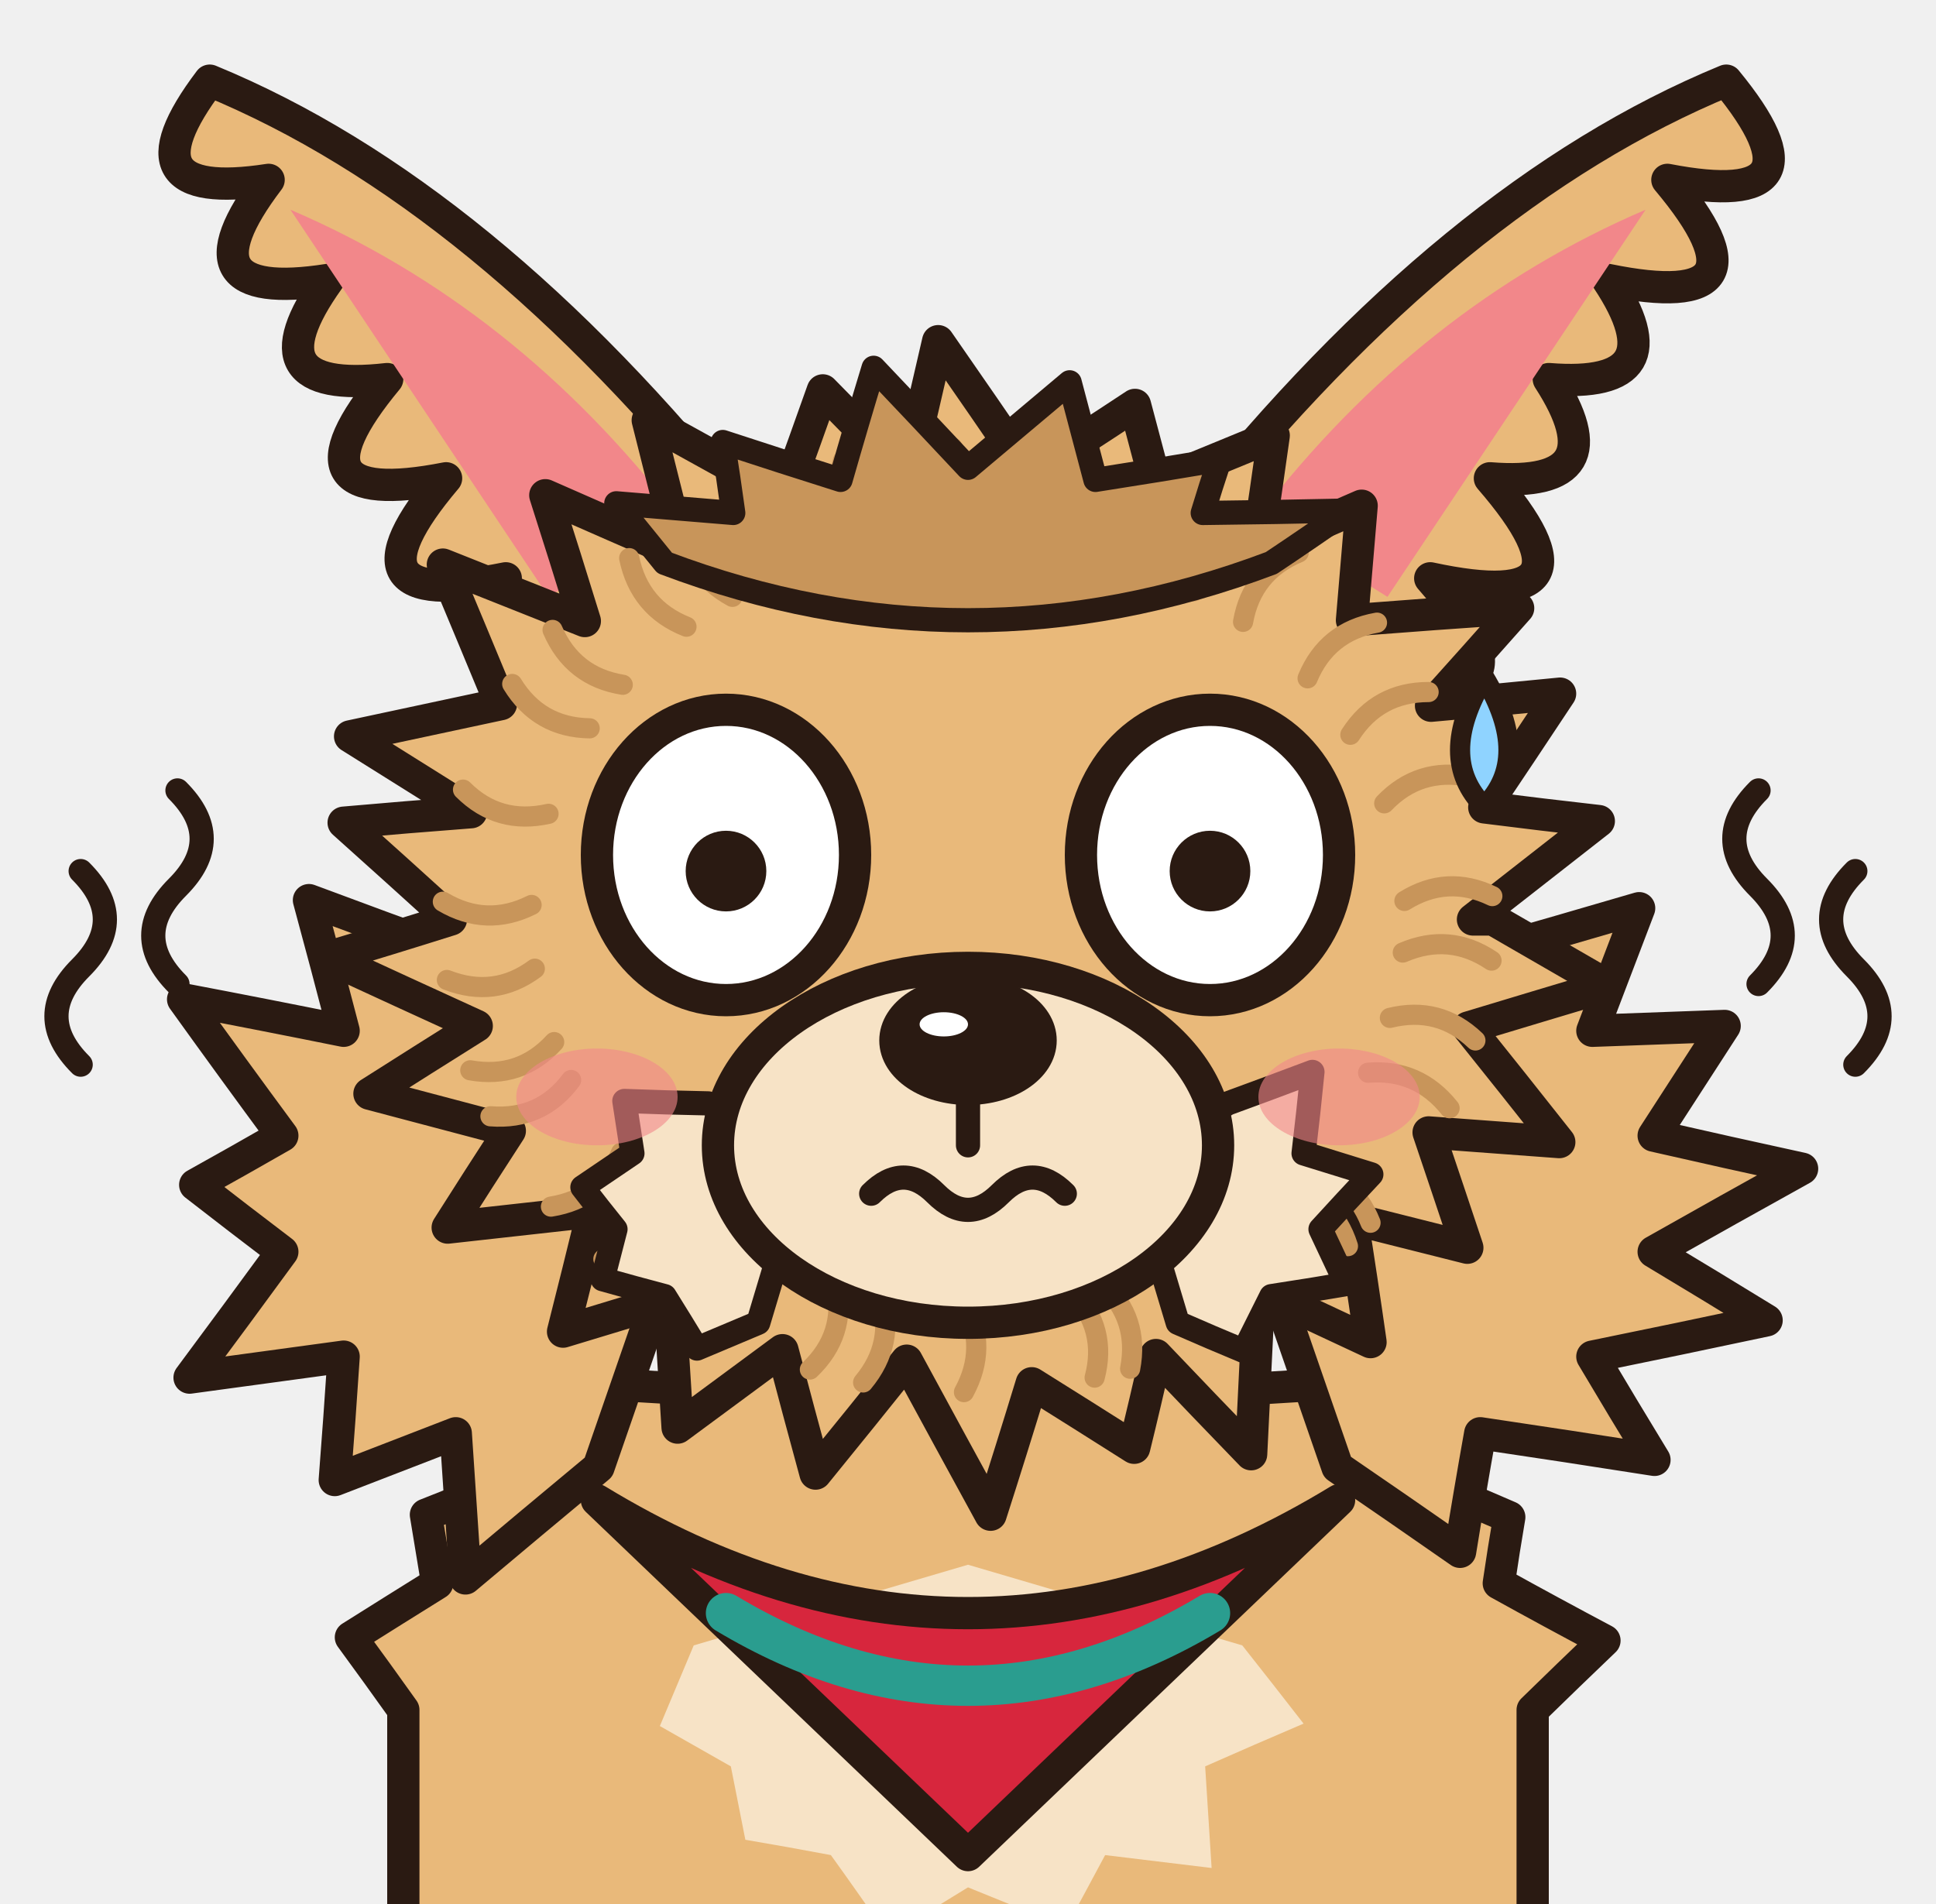
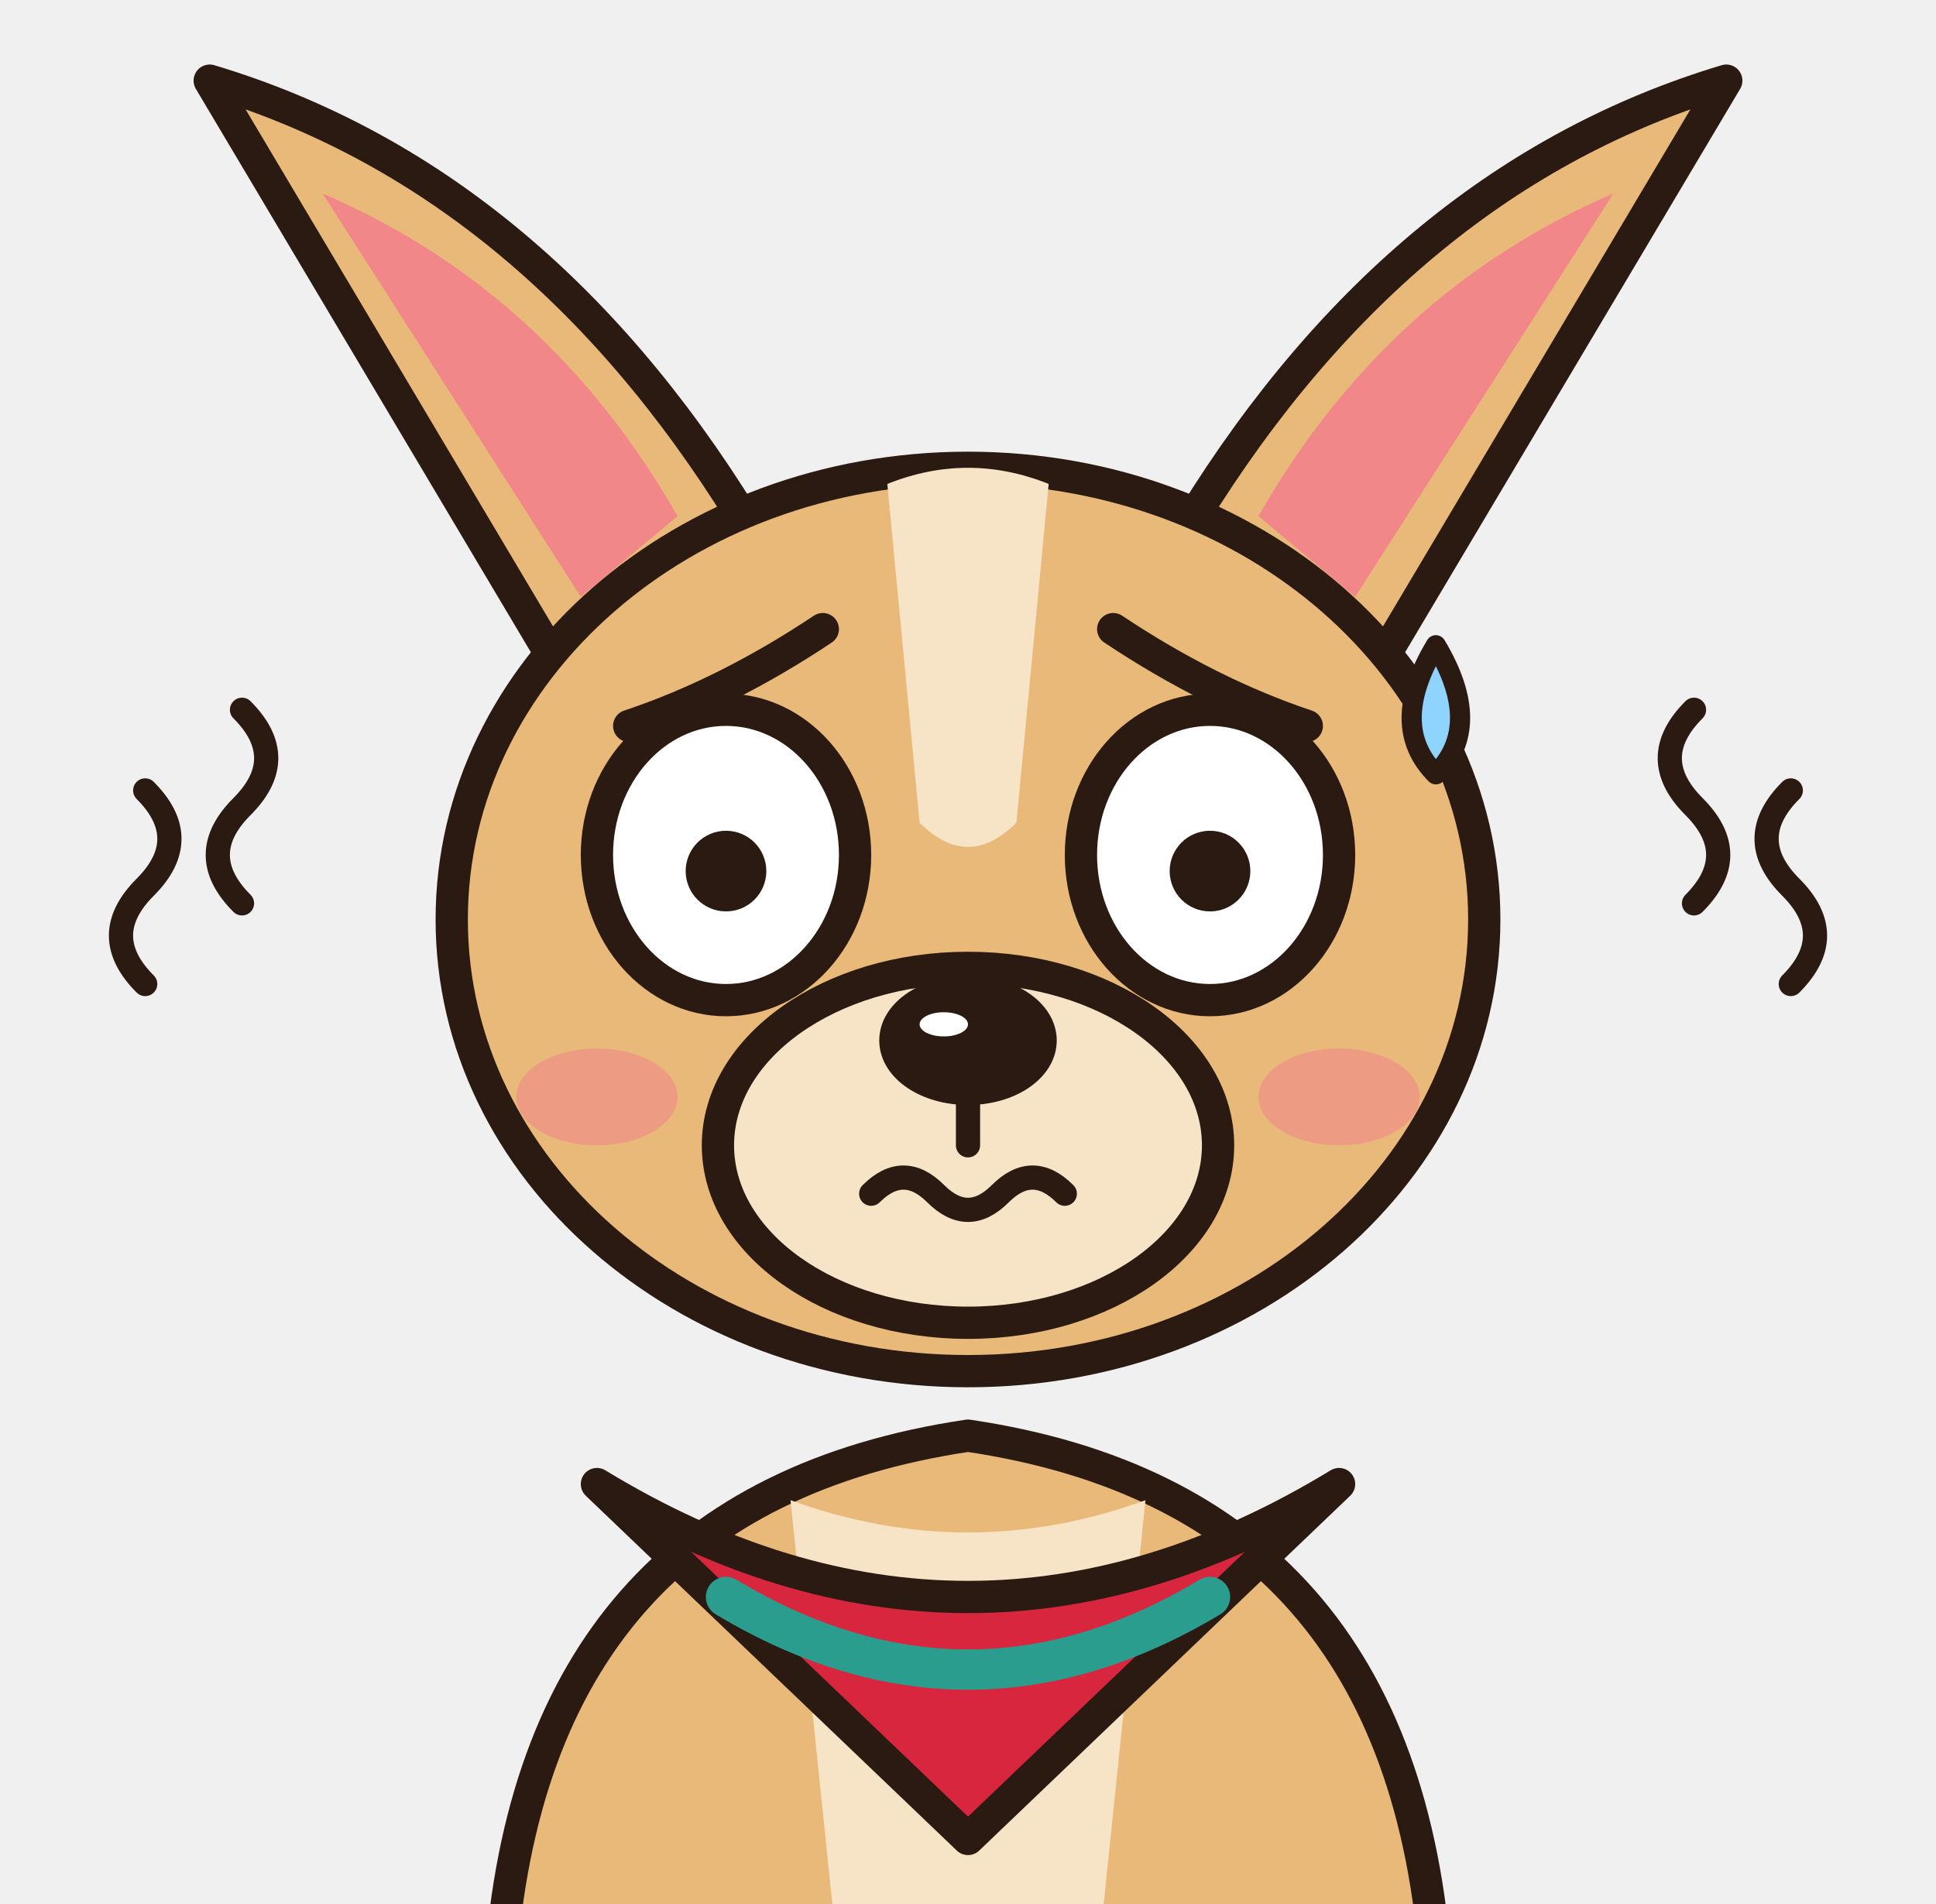
<svg xmlns="http://www.w3.org/2000/svg" xmlns:xlink="http://www.w3.org/1999/xlink" viewBox="30 28 240 236" width="960" height="944">
  <defs>
    <g id="body" stroke="#2a1a12" stroke-width="4" stroke-linejoin="round" stroke-linecap="round">
-       <path d="M80.0 240.0 Q76.8 235.5 73.5 231.0 Q78.9 227.6 84.2 224.3 Q83.5 220.1 82.8 215.8 Q89.6 213.1 96.4 210.4 Q95.6 204.7 94.8 199.0 Q104.9 199.6 115.0 200.2 Q118.7 193.2 122.5 186.3 Q130.2 190.5 137.8 194.7 Q144.5 190.7 151.2 186.6 Q156.7 190.7 162.2 194.7 Q170.0 191.1 177.9 187.6 Q181.4 193.9 185.0 200.2 Q194.8 199.6 204.7 199.0 Q204.1 204.7 203.6 210.4 Q210.4 213.2 217.1 216.1 Q216.4 220.2 215.8 224.3 Q222.3 227.9 228.9 231.4 Q224.4 235.7 220.0 240.0 L220 272 L80 272 Z" fill="#e9b97a" />
-       <path d="M184.0 232.0 Q187.8 236.8 191.6 241.7 Q185.5 244.3 179.4 247.0 Q179.8 253.3 180.2 259.6 Q173.6 258.8 167.0 258.0 Q164.6 262.5 162.2 266.9 Q156.1 264.5 150.0 262.0 Q145.1 265.0 140.1 268.1 Q136.6 263.0 133.0 258.0 Q127.7 257.0 122.4 256.1 Q121.5 251.5 120.6 247.0 Q116.2 244.5 111.8 242.0 Q113.9 237.0 116.0 232.0 L150 222 Z" fill="#f7e3c6" stroke="none" />
-       <path d="M104 214 Q150 242 196 214 L150 258 Z" fill="#d7263d" />
-       <path d="M120 228 Q150 246 180 228" fill="none" stroke="#2a9d8f" stroke-width="5" />
-       <path d="M100 112 Q83.4 113.5 92.7 99.7 Q71.1 104.1 85.3 87.3 Q64.4 91.4 78.0 75.0 Q60.5 77.0 70.7 62.7 Q51.6 65.7 63.3 50.3 Q44.5 53.2 56.0 38.0 Q90 52 122 92 Z" fill="#e9b97a" />
-       <path d="M98 102 L66 54 Q94 66 114 92 Z" fill="#f2878a" stroke="none" />
-       <path d="M200 112 Q222.3 116.9 207.3 99.7 Q229.6 104.5 214.7 87.3 Q230.8 88.6 222.0 75.0 Q238.3 76.3 229.3 62.7 Q250.8 67.1 236.7 50.3 Q257.4 54.3 244.0 38.0 Q210 52 178 92 Z" fill="#e9b97a" />
-       <path d="M202 102 L234 54 Q206 66 186 92 Z" fill="#f2878a" stroke="none" />
-       <path d="M104.2 209.9 Q95.9 216.8 87.7 223.7 Q87.1 214.7 86.5 205.7 Q79.0 208.6 71.5 211.5 Q72.1 203.8 72.6 196.2 Q63.1 197.5 53.5 198.8 Q59.3 191.0 65.0 183.2 Q59.6 179.1 54.2 174.9 Q59.6 171.9 65.0 168.8 Q58.8 160.4 52.7 151.9 Q62.7 153.8 72.6 155.8 Q70.5 147.7 68.3 139.6 Q77.4 143.0 86.5 146.3 Q88.1 140.8 89.8 135.2 Q97.0 138.7 104.2 142.1 L118 170 Z" fill="#e9b97a" />
-       <path d="M195.8 142.1 Q203.9 136.1 212.0 130.1 Q212.7 138.2 213.5 146.3 Q223.3 143.5 233.2 140.6 Q230.3 148.2 227.4 155.8 Q235.6 155.5 243.8 155.2 Q239.4 162.0 235.0 168.8 Q244.2 170.9 253.4 172.9 Q244.2 178.0 235.0 183.2 Q242.0 187.4 249.0 191.7 Q238.2 194.0 227.4 196.2 Q231.2 202.6 235.1 209.0 Q224.3 207.3 213.5 205.7 Q212.2 213.0 211.0 220.4 Q203.4 215.1 195.8 209.9 L182 170 Z" fill="#e9b97a" />
-       <path d="M215.1 142.0 Q222.2 146.1 229.3 150.2 Q220.6 152.8 212.0 155.4 Q217.7 162.5 223.3 169.6 Q215.2 169.0 207.1 168.4 Q209.5 175.5 211.9 182.7 Q204.8 180.9 197.6 179.1 Q198.8 186.7 199.9 194.4 Q193.0 191.2 186.1 187.9 Q185.6 198.1 185.1 208.3 Q179.2 202.2 173.3 196.0 Q172.0 201.8 170.6 207.5 Q164.3 203.5 157.9 199.5 Q155.4 207.7 152.8 215.8 Q147.6 206.3 142.4 196.7 Q136.8 203.7 131.1 210.7 Q129.0 203.0 127.0 195.4 Q120.5 200.2 114.0 205.0 Q113.5 197.0 113.0 189.1 Q106.4 191.1 99.8 193.1 Q101.7 185.6 103.5 178.2 Q94.5 179.2 85.5 180.2 Q89.3 174.2 93.2 168.2 Q84.5 165.9 75.8 163.6 Q82.4 159.4 89.1 155.2 Q79.9 151.0 70.6 146.7 Q78.3 144.4 85.9 142.0 Q79.3 136.0 72.6 130.0 Q80.5 129.3 88.4 128.7 Q80.9 124.0 73.4 119.3 Q82.7 117.3 92.1 115.3 Q88.5 106.6 84.9 98.0 Q93.7 101.5 102.5 105.0 Q100.1 97.2 97.6 89.4 Q106.0 93.1 114.5 96.8 Q112.4 88.4 110.3 80.1 Q118.8 84.8 127.3 89.5 Q129.7 82.9 132.0 76.4 Q137.2 81.7 142.4 87.0 Q144.4 78.6 146.3 70.3 Q152.0 78.5 157.6 86.7 Q164.2 82.5 170.7 78.2 Q172.0 83.1 173.3 88.0 Q180.6 85.0 187.9 82.0 Q186.9 89.2 185.8 96.4 Q192.3 93.5 198.8 90.7 Q198.2 97.8 197.6 104.9 Q207.9 104.1 218.2 103.4 Q212.8 109.5 207.4 115.5 Q215.4 114.8 223.4 114.0 Q218.7 121.1 214.0 128.1 Q221.1 129.0 228.2 129.8 Q220.4 135.9 212.6 142.0 Z" fill="#e9b97a" />
-       <path d="M203.9 146.1 Q209.7 143.6 214.9 147.1 M202.3 154.2 Q208.4 152.7 212.9 157.0 M199.6 161.0 Q205.8 160.5 209.7 165.4 M191.5 172.6 Q197.6 173.8 199.9 179.6 M189.1 174.9 Q195.2 176.5 197.1 182.5 M178.5 182.4 Q183.9 185.5 184.3 191.8 M166.7 187.2 Q171.3 191.5 170.1 197.7 M163.0 188.2 Q167.3 192.8 165.7 198.8 M149.6 189.6 Q152.5 195.1 149.5 200.6 M139.2 188.6 Q141.0 194.6 137.0 199.4 M133.7 187.4 Q134.9 193.5 130.4 197.8 M122.3 182.9 Q122.1 189.1 116.7 192.3 M112.4 176.2 Q110.8 182.3 104.8 184.1 M107.0 170.9 Q104.5 176.6 98.3 177.6 M100.8 161.9 Q97.1 166.9 90.8 166.4 M98.7 157.2 Q94.5 161.8 88.3 160.7 M96.3 148.1 Q91.3 151.8 85.4 149.5 M95.9 140.2 Q90.3 143.0 84.9 139.8 M98.0 128.9 Q91.8 130.3 87.4 125.9 M103.1 118.3 Q96.8 118.2 93.5 112.8 M107.2 112.9 Q101.0 111.9 98.5 106.1 M115.1 105.7 Q109.3 103.4 108.0 97.2 M120.8 102.0 Q115.3 99.0 114.8 92.7 M132.2 97.1 Q127.6 92.9 128.6 86.7 M137.1 95.8 Q132.9 91.2 134.5 85.1 M148.4 94.5 Q145.3 89.1 148.1 83.5 M161.2 95.5 Q159.4 89.5 163.5 84.7 M171.1 98.2 Q170.5 92.0 175.4 88.1 M178.0 101.3 Q178.3 95.0 183.7 91.9 M184.1 105.1 Q185.2 98.9 191.0 96.5 M192.1 112.1 Q194.5 106.3 200.7 105.2 M197.4 119.1 Q200.8 113.8 207.1 113.8 M201.6 127.6 Q205.9 123.1 212.1 124.3 M204.1 139.7 Q209.4 136.4 215.0 139.1" fill="none" stroke="#c8955a" stroke-width="2.5" />
-       <path d="M112.4 97.8 Q109.4 94.1 106.4 90.4 Q113.7 91.0 120.9 91.6 Q120.3 87.2 119.6 82.8 Q126.9 85.2 134.2 87.5 Q136.2 80.5 138.3 73.6 Q144.2 79.8 150.0 86.0 Q156.3 80.7 162.6 75.4 Q164.2 81.4 165.8 87.5 Q173.5 86.3 181.2 85.0 Q180.1 88.3 179.1 91.6 Q188.1 91.5 197.1 91.3 Q192.4 94.6 187.6 97.8 Q150 112 112.4 97.8 Z" fill="#c8955a" stroke-width="3" />
-       <path d="M124.0 192.0 Q120.2 193.6 116.4 195.2 Q114.4 191.9 112.4 188.7 Q108.6 187.7 104.7 186.6 Q105.5 183.5 106.3 180.4 Q104.2 177.8 102.2 175.2 Q105.3 173.1 108.4 171.0 Q107.9 167.7 107.4 164.5 Q112.6 164.7 117.8 164.8 L130 172 Z" fill="#f7e3c6" stroke-width="3" />
-       <path d="M182.2 164.8 Q187.4 162.9 192.7 160.9 Q192.2 166.0 191.6 171.0 Q195.8 172.3 200.0 173.6 Q196.8 177.0 193.7 180.4 Q195.3 183.8 196.9 187.2 Q192.2 188.0 187.6 188.7 Q185.9 192.1 184.2 195.5 Q180.1 193.8 176.0 192.0 L170 172 Z" fill="#f7e3c6" stroke-width="3" />
+       <path d="M92 272 Q96 214 150 206 Q204 214 208 272 Z" fill="#e9b97a" />
+       <path d="M128 214 Q150 222 172 214 L166 272 L134 272 Z" fill="#f7e3c6" stroke="none" />
+       <path d="M104 212 Q150 240 196 212 L150 256 Z" fill="#d7263d" />
+       <path d="M120 226 Q150 244 180 226" fill="none" stroke="#2a9d8f" stroke-width="5" />
+       <path d="M100 112 L56 38 Q96 50 122 92 Z" fill="#e9b97a" />
+       <path d="M200 112 L244 38 Q204 50 178 92 Z" fill="#e9b97a" />
+       <path d="M102 102 L70 52 Q98 64 114 92 Z" fill="#f2878a" stroke="none" />
+       <path d="M198 102 L230 52 Q202 64 186 92 Z" fill="#f2878a" stroke="none" />
+       <ellipse cx="150" cy="142" rx="64" ry="56" fill="#e9b97a" />
+       <path d="M140 88 Q150 84 160 88 L156 130 Q150 136 144 130 Z" fill="#f7e3c6" stroke="none" />
      <ellipse cx="150" cy="170" rx="31" ry="22" fill="#f7e3c6" />
      <ellipse cx="150" cy="157" rx="9" ry="6" fill="#2a1a12" />
      <ellipse cx="147" cy="155" rx="3" ry="1.5" fill="#fff" stroke="none" />
    </g>
    <g id="cheeks" fill="#f2878a" opacity=".6" stroke="none">
      <ellipse cx="104" cy="164" rx="10" ry="6" />
      <ellipse cx="196" cy="164" rx="10" ry="6" />
    </g>
  </defs>
  <use xlink:href="#body" />
  <use xlink:href="#cheeks" />
  <g stroke="#2a1a12" stroke-width="4" stroke-linejoin="round" stroke-linecap="round">
    <ellipse cx="120" cy="134" rx="16" ry="18" fill="#fff" />
    <ellipse cx="180" cy="134" rx="16" ry="18" fill="#fff" />
    <circle cx="120" cy="136" r="5" fill="#2a1a12" stroke="none" />
    <circle cx="180" cy="136" r="5" fill="#2a1a12" stroke="none" />
    <path d="M138 176 q4 -4 8 0 q4 4 8 0 q4 -4 8 0" fill="none" stroke-width="3" />
    <path d="M150 163 L150 170" stroke-width="3" />
-     <path d="M52 150 q-6 -6 0 -12 q6 -6 0 -12 M40 160 q-6 -6 0 -12 q6 -6 0 -12 M248 150 q6 -6 0 -12 q-6 -6 0 -12 M260 160 q6 -6 0 -12 q-6 -6 0 -12" fill="none" stroke-width="3" />
-     <path d="M214 112 Q220 122 214 128 Q208 122 214 112 Z" fill="#8fd3ff" stroke-width="2.5" />
+     <path d="M60 140 q-6 -6 0 -12 q6 -6 0 -12 M48 150 q-6 -6 0 -12 q6 -6 0 -12 M240 140 q6 -6 0 -12 q-6 -6 0 -12 M252 150 q6 -6 0 -12 q-6 -6 0 -12" fill="none" stroke-width="3" />
+     <path d="M208 108 Q214 118 208 124 Q202 118 208 108 Z" fill="#8fd3ff" stroke-width="2.5" />
+     <path d="M108 118 Q120 114 132 106 M192 118 Q180 114 168 106" fill="none" stroke-width="4" />
  </g>
</svg>
